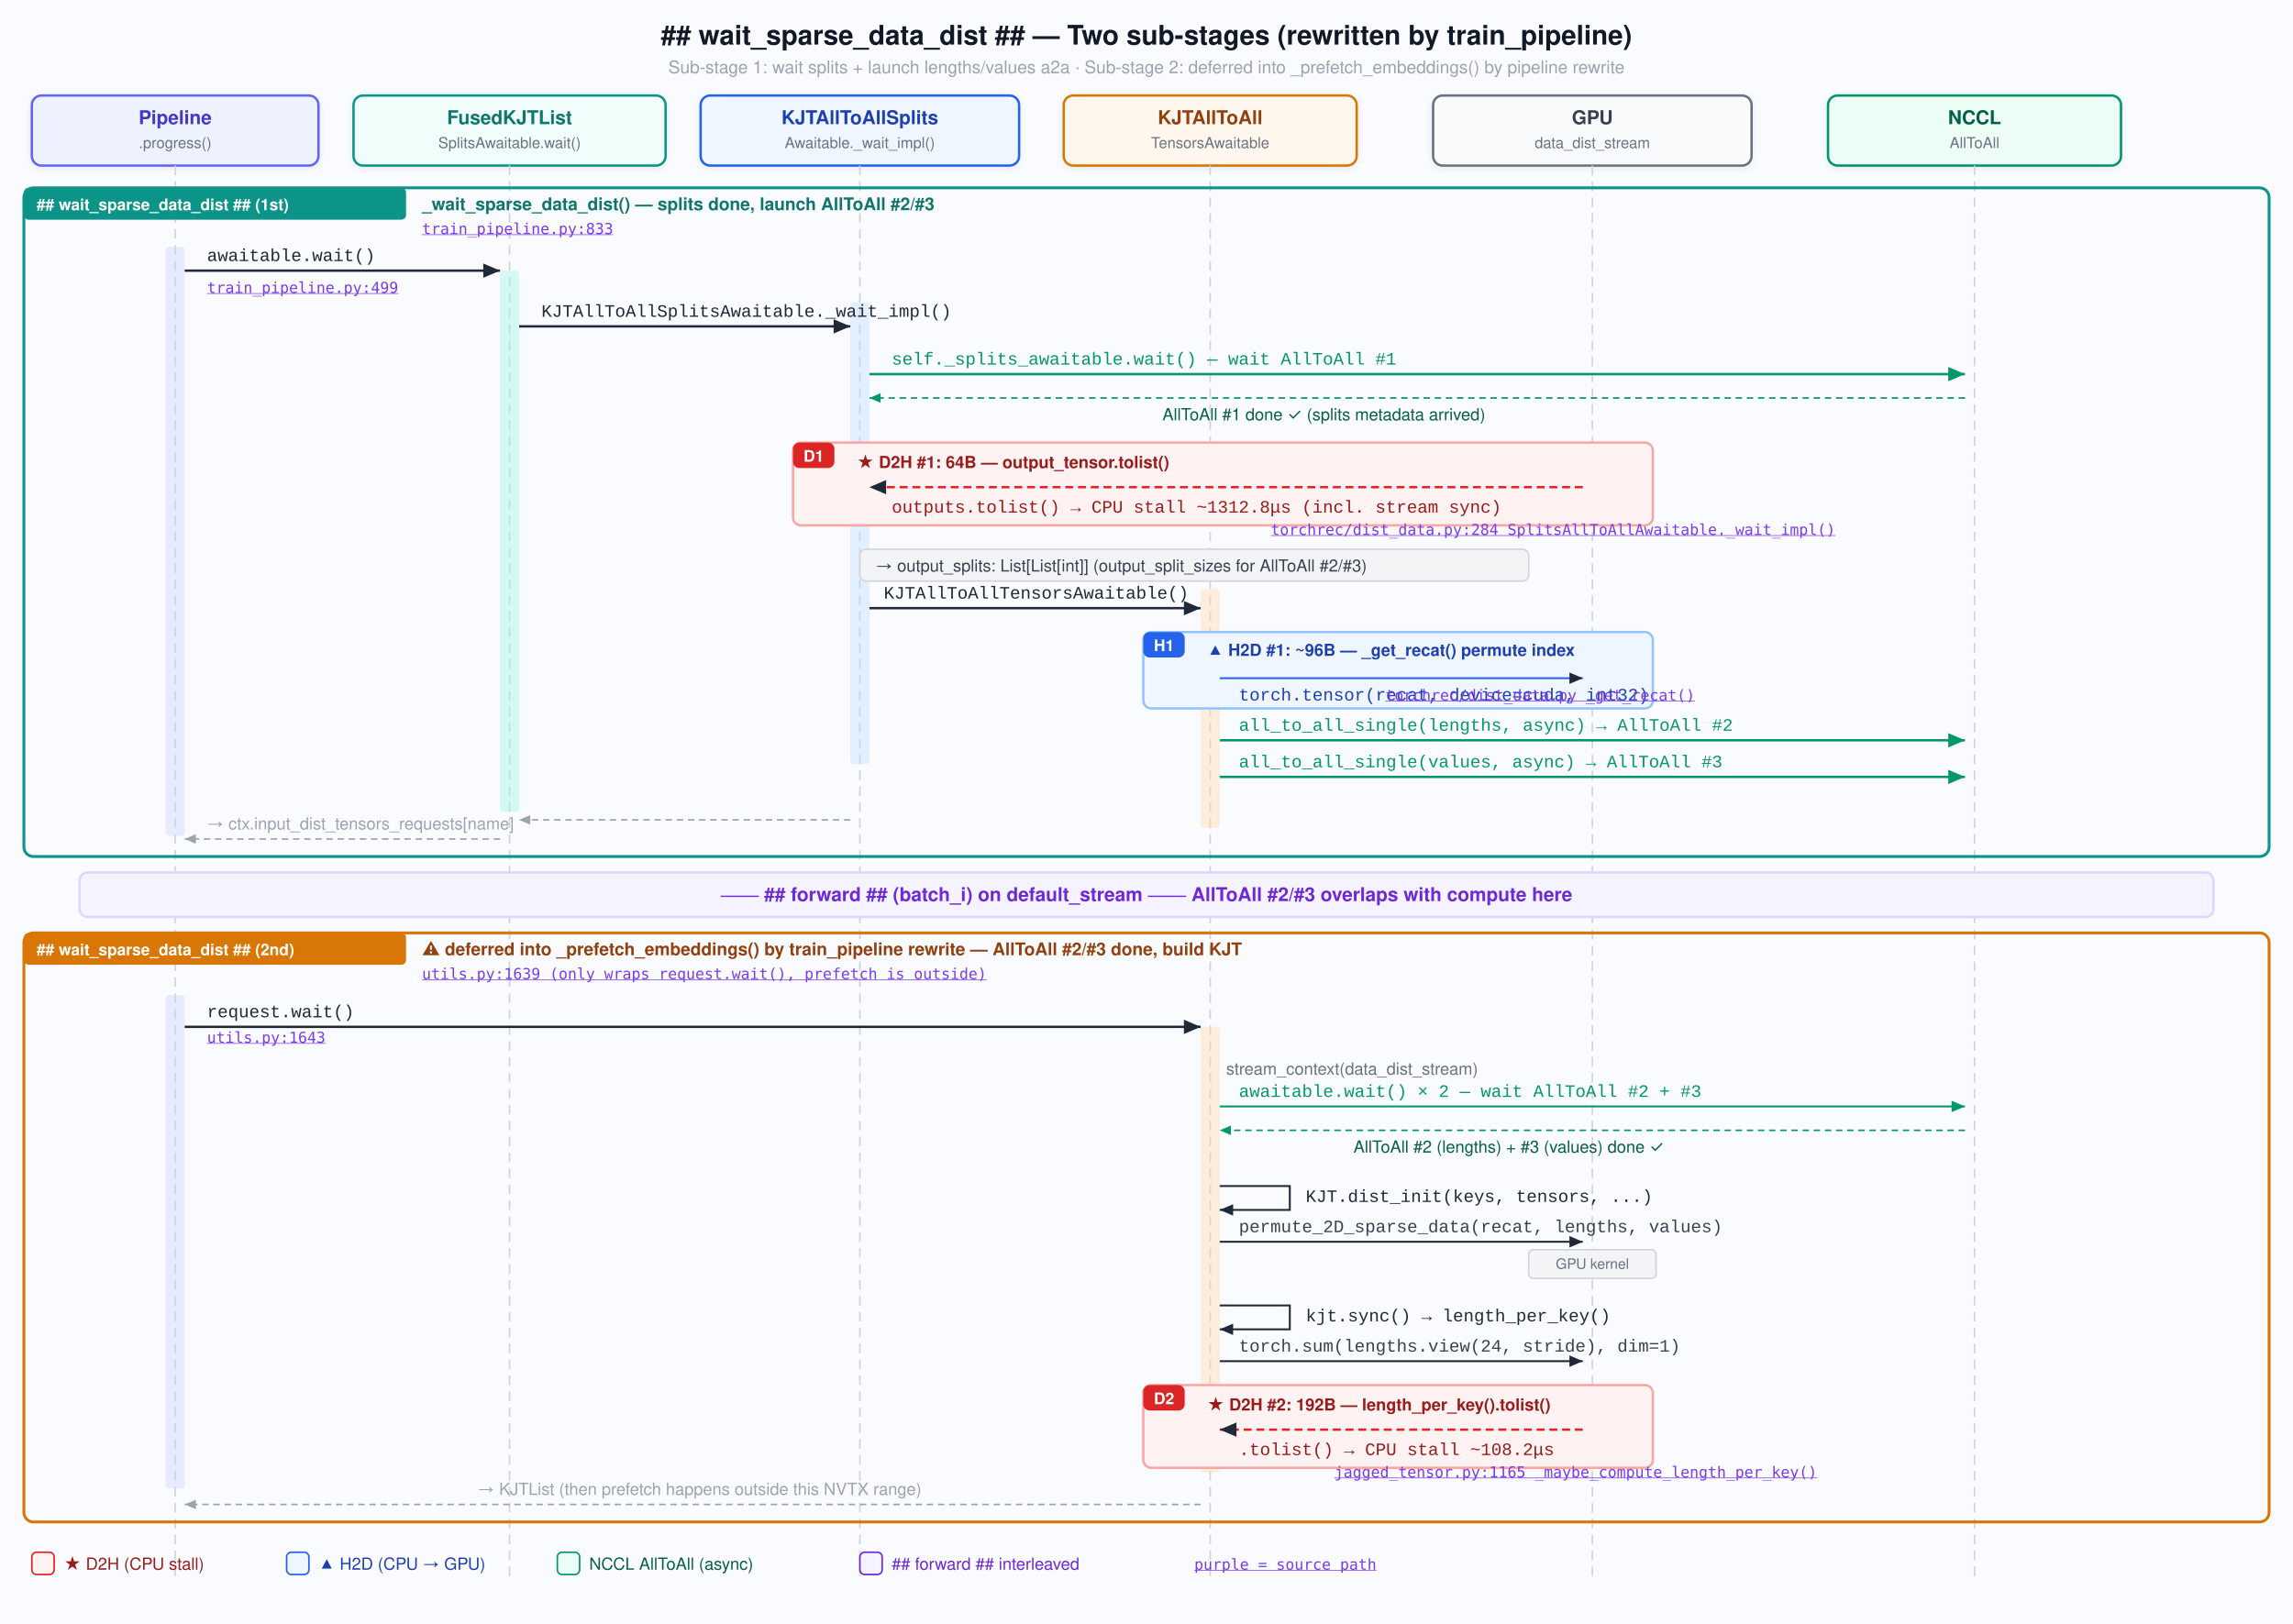
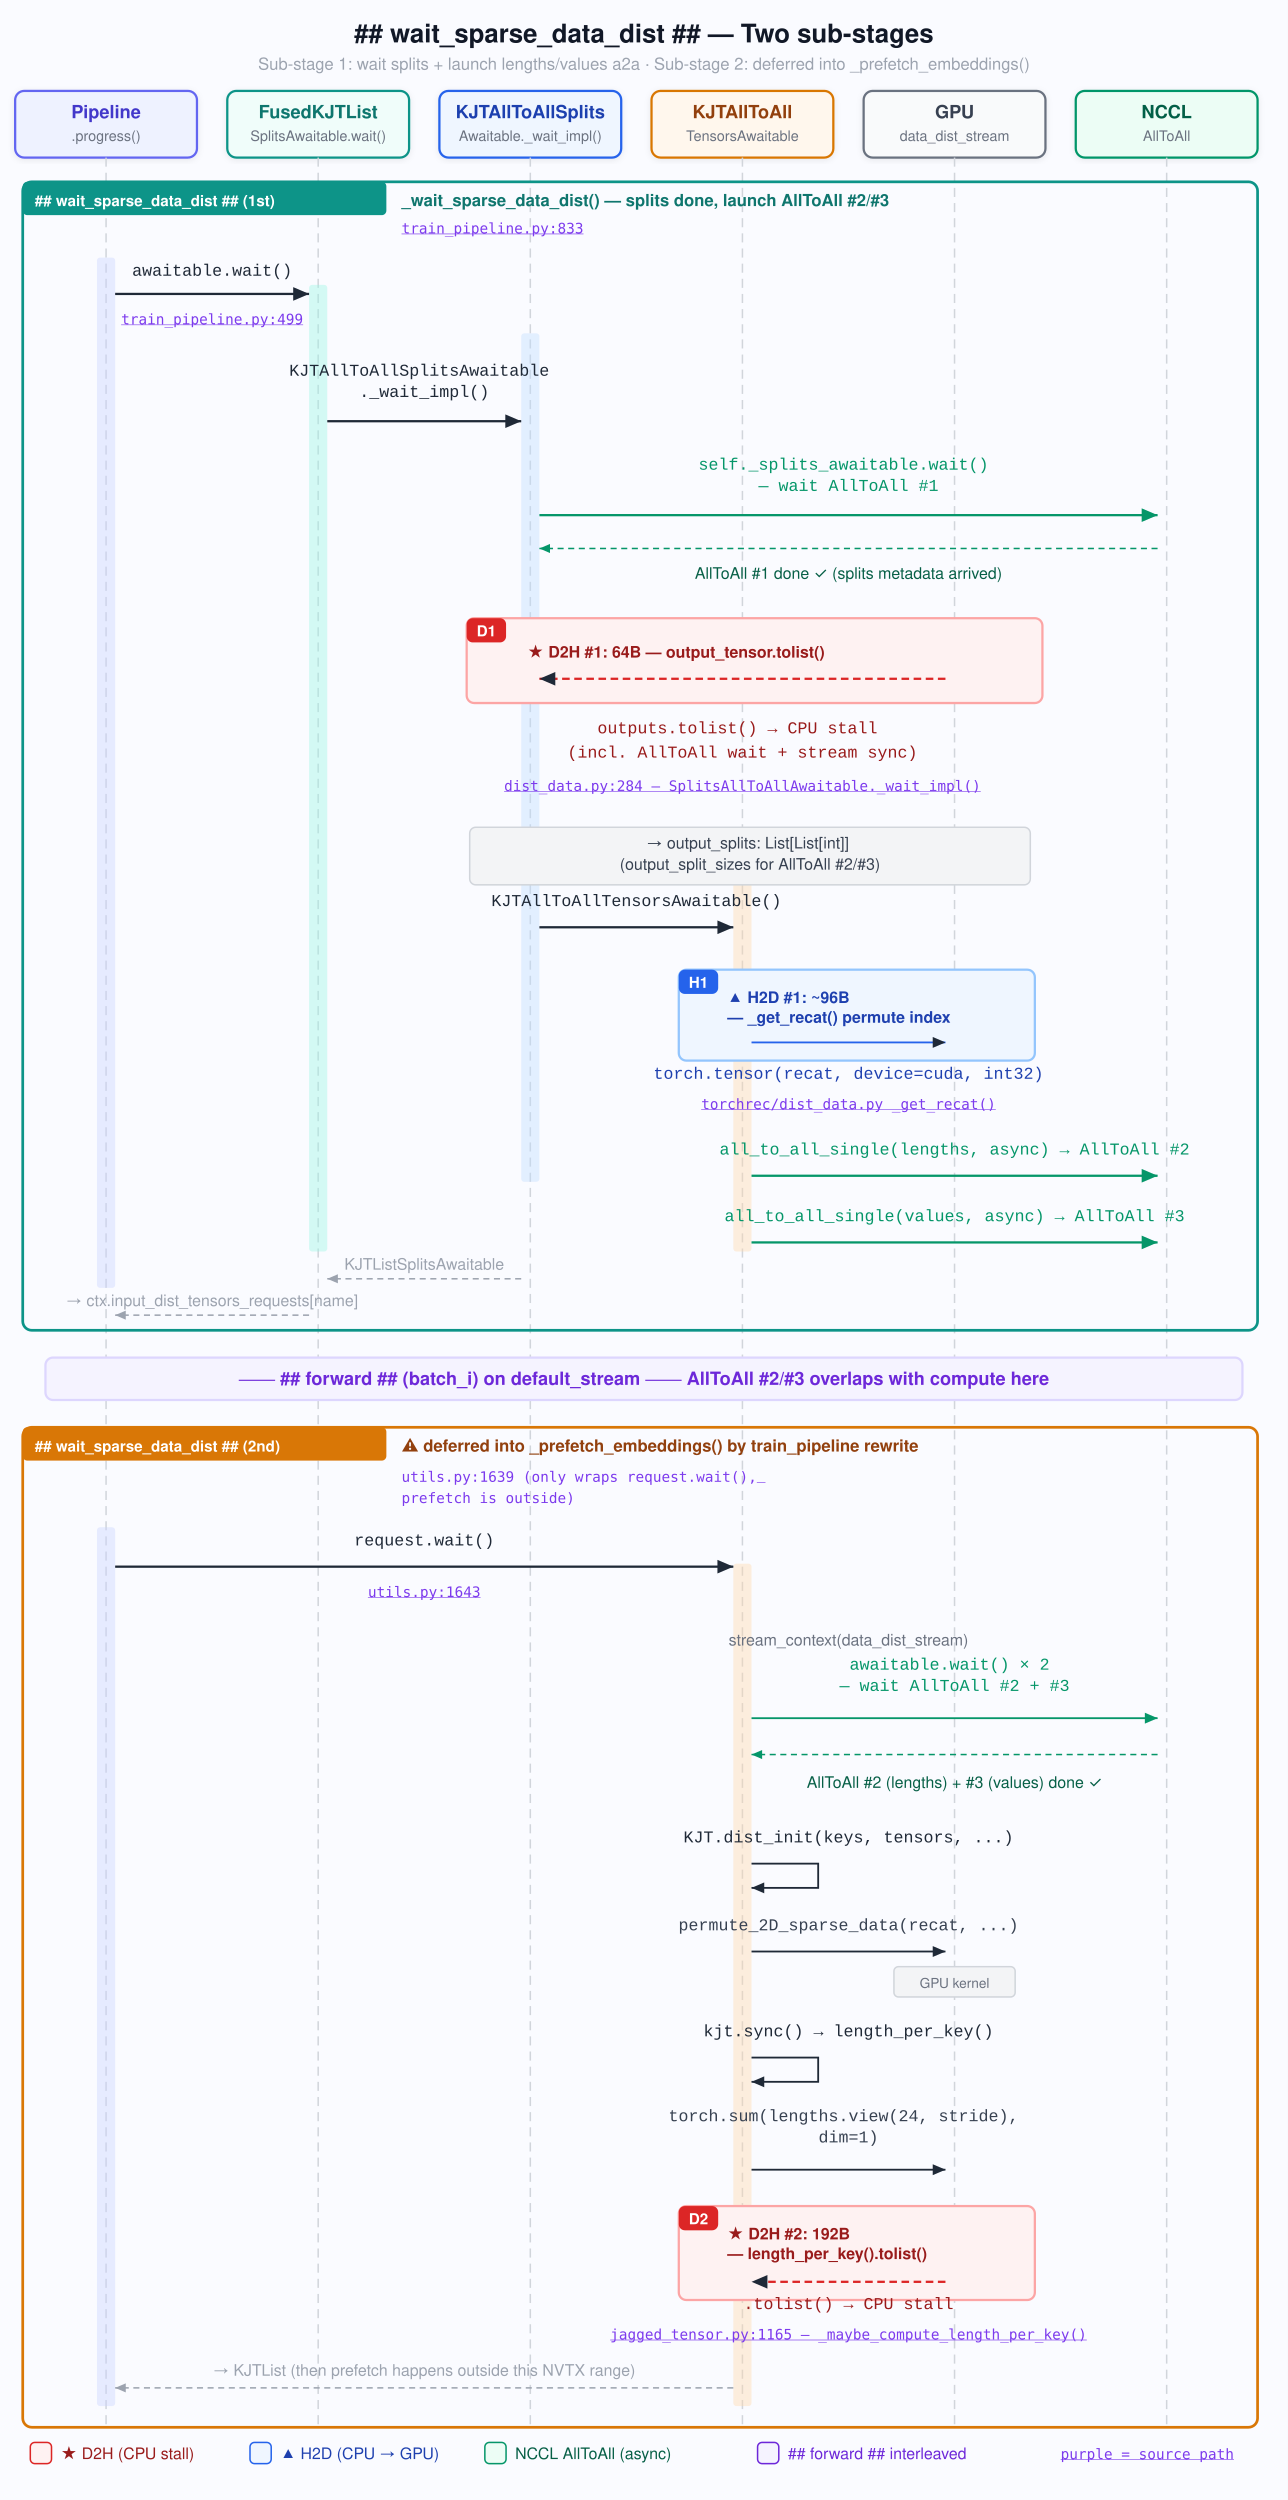
- <svg xmlns="http://www.w3.org/2000/svg" width="1440" height="1020" viewBox="0 0 1440 1020">
+ <svg xmlns="http://www.w3.org/2000/svg" width="850" height="1650" viewBox="0 0 850 1650">
  <defs>
    <style>
      text{font-family:-apple-system,'Segoe UI',Helvetica,Arial,sans-serif}
      .mono{font-family:'SF Mono',Consolas,'Courier New',monospace;font-size:11px}
      .ptcp{font-size:12px;font-weight:700}
      .psub{font-size:9.5px;fill:#6B7280}
-       .msg{font-size:11px;fill:#1F2937}
      .note{font-size:10.5px}
      .nbold{font-size:10.5px;font-weight:600}
      .sn{font-size:10px;font-weight:700}
      .link{font-family:'SF Mono',Consolas,monospace;font-size:9.5px;fill:#7C3AED;text-decoration:underline;cursor:pointer}
    </style>
    <marker id="a" markerWidth="8" markerHeight="8" refX="7" refY="4" orient="auto">
      <polygon points="0,1 7,4 0,7" fill="#1F2937" />
    </marker>
    <marker id="ar" markerWidth="8" markerHeight="8" refX="7" refY="4" orient="auto">
      <polygon points="0,1 7,4 0,7" fill="#9CA3AF" />
    </marker>
    <marker id="ag" markerWidth="8" markerHeight="8" refX="7" refY="4" orient="auto">
      <polygon points="0,1 7,4 0,7" fill="#059669" />
    </marker>
    <filter id="sh">
      <feDropShadow dx="0" dy="1" stdDeviation="2" flood-color="#000" flood-opacity="0.08" />
    </filter>
  </defs>
-   <rect width="1440" height="1020" fill="#FAFBFF" />
-   <text x="720" y="28" text-anchor="middle" font-size="17" font-weight="700" fill="#111827">## wait_sparse_data_dist ## — Two sub-stages (rewritten by train_pipeline)</text>
-   <text x="720" y="46" text-anchor="middle" font-size="11" fill="#9CA3AF">Sub-stage 1: wait splits + launch lengths/values a2a · Sub-stage 2: deferred into _prefetch_embeddings() by pipeline rewrite</text>
+   <rect width="850" height="1650" fill="#FAFBFF" />
+   <text x="425" y="28" text-anchor="middle" font-size="17" font-weight="700" fill="#111827">## wait_sparse_data_dist ## — Two sub-stages</text>
+   <text x="425" y="46" text-anchor="middle" font-size="11" fill="#9CA3AF">Sub-stage 1: wait splits + launch lengths/values a2a · Sub-stage 2: deferred into _prefetch_embeddings()</text>
  <g filter="url(#sh)">
-     <rect x="20" y="60" width="180" height="44" rx="6" fill="#EEF2FF" stroke="#6366F1" stroke-width="1.5" />
-     <text x="110" y="78" text-anchor="middle" class="ptcp" fill="#4338CA">Pipeline</text>
-     <text x="110" y="93" text-anchor="middle" class="psub">.progress()</text>
-     <rect x="222" y="60" width="196" height="44" rx="6" fill="#F0FDFA" stroke="#0D9488" stroke-width="1.5" />
-     <text x="320" y="78" text-anchor="middle" class="ptcp" fill="#0F766E">FusedKJTList</text>
-     <text x="320" y="93" text-anchor="middle" class="psub">SplitsAwaitable.wait()</text>
-     <rect x="440" y="60" width="200" height="44" rx="6" fill="#EFF6FF" stroke="#2563EB" stroke-width="1.5" />
-     <text x="540" y="78" text-anchor="middle" class="ptcp" fill="#1E40AF">KJTAllToAllSplits</text>
-     <text x="540" y="93" text-anchor="middle" class="psub">Awaitable._wait_impl()</text>
-     <rect x="668" y="60" width="184" height="44" rx="6" fill="#FFF7ED" stroke="#D97706" stroke-width="1.5" />
-     <text x="760" y="78" text-anchor="middle" class="ptcp" fill="#92400E">KJTAllToAll</text>
-     <text x="760" y="93" text-anchor="middle" class="psub">TensorsAwaitable</text>
-     <rect x="900" y="60" width="200" height="44" rx="6" fill="#F9FAFB" stroke="#6B7280" stroke-width="1.5" />
-     <text x="1000" y="78" text-anchor="middle" class="ptcp" fill="#374151">GPU</text>
-     <text x="1000" y="93" text-anchor="middle" class="psub">data_dist_stream</text>
-     <rect x="1148" y="60" width="184" height="44" rx="6" fill="#ECFDF5" stroke="#059669" stroke-width="1.5" />
-     <text x="1240" y="78" text-anchor="middle" class="ptcp" fill="#065F46">NCCL</text>
-     <text x="1240" y="93" text-anchor="middle" class="psub">AllToAll</text>
+     <rect x="10" y="60" width="120" height="44" rx="6" fill="#EEF2FF" stroke="#6366F1" stroke-width="1.5" />
+     <text x="70" y="78" text-anchor="middle" class="ptcp" fill="#4338CA">Pipeline</text>
+     <text x="70" y="93" text-anchor="middle" class="psub">.progress()</text>
+     <rect x="150" y="60" width="120" height="44" rx="6" fill="#F0FDFA" stroke="#0D9488" stroke-width="1.5" />
+     <text x="210" y="78" text-anchor="middle" class="ptcp" fill="#0F766E">FusedKJTList</text>
+     <text x="210" y="93" text-anchor="middle" class="psub">SplitsAwaitable.wait()</text>
+     <rect x="290" y="60" width="120" height="44" rx="6" fill="#EFF6FF" stroke="#2563EB" stroke-width="1.5" />
+     <text x="350" y="78" text-anchor="middle" class="ptcp" fill="#1E40AF">KJTAllToAllSplits</text>
+     <text x="350" y="93" text-anchor="middle" class="psub">Awaitable._wait_impl()</text>
+     <rect x="430" y="60" width="120" height="44" rx="6" fill="#FFF7ED" stroke="#D97706" stroke-width="1.5" />
+     <text x="490" y="78" text-anchor="middle" class="ptcp" fill="#92400E">KJTAllToAll</text>
+     <text x="490" y="93" text-anchor="middle" class="psub">TensorsAwaitable</text>
+     <rect x="570" y="60" width="120" height="44" rx="6" fill="#F9FAFB" stroke="#6B7280" stroke-width="1.5" />
+     <text x="630" y="78" text-anchor="middle" class="ptcp" fill="#374151">GPU</text>
+     <text x="630" y="93" text-anchor="middle" class="psub">data_dist_stream</text>
+     <rect x="710" y="60" width="120" height="44" rx="6" fill="#ECFDF5" stroke="#059669" stroke-width="1.5" />
+     <text x="770" y="78" text-anchor="middle" class="ptcp" fill="#065F46">NCCL</text>
+     <text x="770" y="93" text-anchor="middle" class="psub">AllToAll</text>
  </g>
-   <line x1="110" y1="104" x2="110" y2="990" stroke="#D1D5DB" stroke-dasharray="6,4" />
-   <line x1="320" y1="104" x2="320" y2="990" stroke="#D1D5DB" stroke-dasharray="6,4" />
-   <line x1="540" y1="104" x2="540" y2="990" stroke="#D1D5DB" stroke-dasharray="6,4" />
-   <line x1="760" y1="104" x2="760" y2="990" stroke="#D1D5DB" stroke-dasharray="6,4" />
-   <line x1="1000" y1="104" x2="1000" y2="990" stroke="#D1D5DB" stroke-dasharray="6,4" />
-   <line x1="1240" y1="104" x2="1240" y2="990" stroke="#D1D5DB" stroke-dasharray="6,4" />
-   <rect x="15" y="118" width="1410" height="420" rx="6" fill="none" stroke="#0D9488" stroke-width="1.8" />
-   <rect x="15" y="118" width="240" height="20" fill="#0D9488" rx="3" />
-   <text x="23" y="132" font-size="10" font-weight="700" fill="#fff">## wait_sparse_data_dist ## (1st)</text>
-   <text x="265" y="132" font-size="11" font-weight="600" fill="#0F766E">_wait_sparse_data_dist() — splits done, launch AllToAll #2/#3</text>
+   <line x1="70" y1="104" x2="70" y2="1600" stroke="#D1D5DB" stroke-dasharray="6,4" />
+   <line x1="210" y1="104" x2="210" y2="1600" stroke="#D1D5DB" stroke-dasharray="6,4" />
+   <line x1="350" y1="104" x2="350" y2="1600" stroke="#D1D5DB" stroke-dasharray="6,4" />
+   <line x1="490" y1="104" x2="490" y2="1600" stroke="#D1D5DB" stroke-dasharray="6,4" />
+   <line x1="630" y1="104" x2="630" y2="1600" stroke="#D1D5DB" stroke-dasharray="6,4" />
+   <line x1="770" y1="104" x2="770" y2="1600" stroke="#D1D5DB" stroke-dasharray="6,4" />
+   <rect x="15" y="120" width="815" height="758" rx="6" fill="none" stroke="#0D9488" stroke-width="1.8" />
+   <rect x="15" y="120" width="240" height="22" fill="#0D9488" rx="3" />
+   <text x="23" y="136" font-size="10" font-weight="700" fill="#fff">## wait_sparse_data_dist ## (1st)</text>
+   <text x="265" y="136" font-size="11" font-weight="600" fill="#0F766E">_wait_sparse_data_dist() — splits done, launch AllToAll #2/#3</text>
  <a href="https://github.com/shijieliu/recsys-examples/blob/47cffb400c7e8d70dd82d7e61c290ede576d4501/third_party/torchrec/torchrec/distributed/train_pipeline.py#L833" target="_blank">
-     <text x="265" y="147" class="link">train_pipeline.py:833</text>
+     <text x="265" y="154" class="link">train_pipeline.py:833</text>
  </a>
-   <rect x="104" y="155" width="12" height="370" rx="2" fill="#C7D2FE" opacity="0.4" />
-   <rect x="314" y="170" width="12" height="340" rx="2" fill="#99F6E4" opacity="0.4" />
-   <rect x="534" y="190" width="12" height="290" rx="2" fill="#BFDBFE" opacity="0.4" />
-   <rect x="754" y="370" width="12" height="150" rx="2" fill="#FED7AA" opacity="0.4" />
-   <line x1="116" y1="170" x2="314" y2="170" stroke="#1F2937" stroke-width="1.5" marker-end="url(#a)" />
-   <text x="130" y="164" class="mono" fill="#1F2937">awaitable.wait()</text>
+   <rect x="64" y="170" width="12" height="680" rx="2" fill="#C7D2FE" opacity="0.4" />
+   <rect x="204" y="188" width="12" height="638" rx="2" fill="#99F6E4" opacity="0.4" />
+   <rect x="344" y="220" width="12" height="560" rx="2" fill="#BFDBFE" opacity="0.4" />
+   <rect x="484" y="560" width="12" height="266" rx="2" fill="#FED7AA" opacity="0.4" />
+   <text x="140" y="182" text-anchor="middle" class="mono" fill="#1F2937">awaitable.wait()</text>
+   <line x1="76" y1="194" x2="204" y2="194" stroke="#1F2937" stroke-width="1.5" marker-end="url(#a)" />
  <a href="https://github.com/shijieliu/recsys-examples/blob/47cffb400c7e8d70dd82d7e61c290ede576d4501/third_party/torchrec/torchrec/distributed/train_pipeline.py#L499" target="_blank">
-     <text x="130" y="184" class="link">train_pipeline.py:499</text>
+     <text x="140" y="214" text-anchor="middle" class="link">train_pipeline.py:499</text>
  </a>
-   <line x1="326" y1="205" x2="534" y2="205" stroke="#1F2937" stroke-width="1.5" marker-end="url(#a)" />
-   <text x="340" y="199" class="mono" fill="#1F2937">KJTAllToAllSplitsAwaitable._wait_impl()</text>
-   <line x1="546" y1="235" x2="1234" y2="235" stroke="#059669" stroke-width="1.5" marker-end="url(#ag)" />
-   <text x="560" y="229" class="mono" fill="#059669">self._splits_awaitable.wait() — wait AllToAll #1</text>
-   <line x1="1234" y1="250" x2="546" y2="250" stroke="#059669" stroke-width="1" stroke-dasharray="4,3" marker-end="url(#ag)" />
-   <text x="730" y="264" class="note" fill="#065F46">AllToAll #1 done ✓ (splits metadata arrived)</text>
-   <rect x="498" y="278" width="540" height="52" rx="5" fill="#FEF2F2" stroke="#FCA5A5" stroke-width="1.5" />
-   <rect x="498" y="278" width="26" height="16" rx="4" fill="#DC2626" />
-   <text x="511" y="290" text-anchor="middle" class="sn" fill="#fff">D1</text>
-   <text x="538" y="294" class="nbold" fill="#991B1B">★ D2H #1: 64B — output_tensor.tolist()</text>
-   <line x1="994" y1="306" x2="546" y2="306" stroke="#DC2626" stroke-width="1.5" stroke-dasharray="5,3" marker-end="url(#a)" />
-   <text x="560" y="322" class="mono" fill="#991B1B">outputs.tolist() → CPU stall ~1312.8μs (incl. stream sync)</text>
-   <text x="538" y="322" class="link" />
+   <text x="280" y="248" text-anchor="middle" class="mono" fill="#1F2937">
+     <tspan x="280" dy="0">KJTAllToAllSplitsAwaitable</tspan>
+     <tspan x="280" dy="14">._wait_impl()</tspan>
+   </text>
+   <line x1="216" y1="278" x2="344" y2="278" stroke="#1F2937" stroke-width="1.5" marker-end="url(#a)" />
+   <text x="560" y="310" text-anchor="middle" class="mono" fill="#059669">
+     <tspan x="560" dy="0">self._splits_awaitable.wait()</tspan>
+     <tspan x="560" dy="14">— wait AllToAll #1</tspan>
+   </text>
+   <line x1="356" y1="340" x2="764" y2="340" stroke="#059669" stroke-width="1.5" marker-end="url(#ag)" />
+   <line x1="764" y1="362" x2="356" y2="362" stroke="#059669" stroke-width="1" stroke-dasharray="4,3" marker-end="url(#ag)" />
+   <text x="560" y="382" text-anchor="middle" class="note" fill="#065F46">AllToAll #1 done ✓ (splits metadata arrived)</text>
+   <rect x="308" y="408" width="380" height="56" rx="5" fill="#FEF2F2" stroke="#FCA5A5" stroke-width="1.5" />
+   <rect x="308" y="408" width="26" height="16" rx="4" fill="#DC2626" />
+   <text x="321" y="420" text-anchor="middle" class="sn" fill="#fff">D1</text>
+   <text x="348" y="434" class="nbold" fill="#991B1B">★ D2H #1: 64B — output_tensor.tolist()</text>
+   <line x1="624" y1="448" x2="356" y2="448" stroke="#DC2626" stroke-width="1.5" stroke-dasharray="5,3" marker-end="url(#a)" />
+   <text x="490" y="484" text-anchor="middle" class="mono" fill="#991B1B">
+     <tspan x="490" dy="0">outputs.tolist() → CPU stall</tspan>
+     <tspan x="490" dy="16">(incl. AllToAll wait + stream sync)</tspan>
+   </text>
  <a href="https://github.com/shijieliu/recsys-examples/blob/47cffb400c7e8d70dd82d7e61c290ede576d4501/third_party/torchrec/torchrec/distributed/dist_data.py#L284" target="_blank">
-     <text x="798" y="336" class="link">torchrec/dist_data.py:284 SplitsAllToAllAwaitable._wait_impl()</text>
+     <text x="490" y="522" text-anchor="middle" class="link">dist_data.py:284 — SplitsAllToAllAwaitable._wait_impl()</text>
  </a>
-   <rect x="540" y="345" width="420" height="20" rx="4" fill="#F3F4F6" stroke="#D1D5DB" />
-   <text x="550" y="359" class="note" fill="#374151">→ output_splits: List[List[int]] (output_split_sizes for AllToAll #2/#3)</text>
-   <line x1="546" y1="382" x2="754" y2="382" stroke="#1F2937" stroke-width="1.5" marker-end="url(#a)" />
-   <text x="555" y="376" class="mono" fill="#1F2937">KJTAllToAllTensorsAwaitable()</text>
-   <rect x="718" y="397" width="320" height="48" rx="5" fill="#EFF6FF" stroke="#93C5FD" stroke-width="1.5" />
-   <rect x="718" y="397" width="26" height="16" rx="4" fill="#2563EB" />
-   <text x="731" y="409" text-anchor="middle" class="sn" fill="#fff">H1</text>
-   <text x="758" y="412" class="nbold" fill="#1E40AF">▲ H2D #1: ~96B — _get_recat() permute index</text>
-   <line x1="766" y1="426" x2="994" y2="426" stroke="#2563EB" stroke-width="1.2" marker-end="url(#a)" />
-   <text x="778" y="440" class="mono" fill="#1E40AF">torch.tensor(recat, device=cuda, int32)</text>
+   <rect x="310" y="546" width="370" height="38" rx="4" fill="#F3F4F6" stroke="#D1D5DB" />
+   <text x="495" y="560" text-anchor="middle" class="note" fill="#374151">
+     <tspan x="495" dy="0">→ output_splits: List[List[int]]</tspan>
+     <tspan x="495" dy="14">(output_split_sizes for AllToAll #2/#3)</tspan>
+   </text>
+   <text x="420" y="598" text-anchor="middle" class="mono" fill="#1F2937">KJTAllToAllTensorsAwaitable()</text>
+   <line x1="356" y1="612" x2="484" y2="612" stroke="#1F2937" stroke-width="1.5" marker-end="url(#a)" />
+   <rect x="448" y="640" width="235" height="60" rx="5" fill="#EFF6FF" stroke="#93C5FD" stroke-width="1.5" />
+   <rect x="448" y="640" width="26" height="16" rx="4" fill="#2563EB" />
+   <text x="461" y="652" text-anchor="middle" class="sn" fill="#fff">H1</text>
+   <text x="480" y="662" class="nbold" fill="#1E40AF">
+     <tspan x="480" dy="0">▲ H2D #1: ~96B</tspan>
+     <tspan x="480" dy="13">— _get_recat() permute index</tspan>
+   </text>
+   <line x1="496" y1="688" x2="624" y2="688" stroke="#2563EB" stroke-width="1.2" marker-end="url(#a)" />
+   <text x="560" y="712" text-anchor="middle" class="mono" fill="#1E40AF">torch.tensor(recat, device=cuda, int32)</text>
  <a href="https://github.com/shijieliu/recsys-examples/blob/47cffb400c7e8d70dd82d7e61c290ede576d4501/third_party/torchrec/torchrec/distributed/dist_data.py" target="_blank">
-     <text x="870" y="440" class="link">torchrec/dist_data.py _get_recat()</text>
+     <text x="560" y="732" text-anchor="middle" class="link">torchrec/dist_data.py _get_recat()</text>
  </a>
-   <line x1="766" y1="465" x2="1234" y2="465" stroke="#059669" stroke-width="1.5" marker-end="url(#ag)" />
-   <text x="778" y="459" class="mono" fill="#059669">all_to_all_single(lengths, async) → AllToAll #2</text>
-   <line x1="766" y1="488" x2="1234" y2="488" stroke="#059669" stroke-width="1.5" marker-end="url(#ag)" />
-   <text x="778" y="482" class="mono" fill="#059669">all_to_all_single(values,  async) → AllToAll #3</text>
-   <line x1="534" y1="515" x2="326" y2="515" stroke="#9CA3AF" stroke-width="1" stroke-dasharray="4,3" marker-end="url(#ar)" />
-   <line x1="314" y1="527" x2="116" y2="527" stroke="#9CA3AF" stroke-width="1" stroke-dasharray="4,3" marker-end="url(#ar)" />
-   <text x="130" y="521" class="note" fill="#9CA3AF">→ ctx.input_dist_tensors_requests[name]</text>
-   <rect x="50" y="548" width="1340" height="28" rx="5" fill="#F5F3FF" stroke="#DDD6FE" stroke-width="1.5" />
-   <text x="720" y="566" text-anchor="middle" font-size="12" font-weight="600" fill="#6D28D9">── ## forward ## (batch_i) on default_stream ── AllToAll #2/#3 overlaps with compute here</text>
-   <rect x="15" y="586" width="1410" height="370" rx="6" fill="none" stroke="#D97706" stroke-width="1.8" />
-   <rect x="15" y="586" width="240" height="20" fill="#D97706" rx="3" />
-   <text x="23" y="600" font-size="10" font-weight="700" fill="#fff">## wait_sparse_data_dist ## (2nd)</text>
-   <text x="265" y="600" font-size="11" font-weight="600" fill="#92400E">⚠ deferred into _prefetch_embeddings() by train_pipeline rewrite — AllToAll #2/#3 done, build KJT</text>
+   <text x="630" y="762" text-anchor="middle" class="mono" fill="#059669">all_to_all_single(lengths, async) → AllToAll #2</text>
+   <line x1="496" y1="776" x2="764" y2="776" stroke="#059669" stroke-width="1.5" marker-end="url(#ag)" />
+   <text x="630" y="806" text-anchor="middle" class="mono" fill="#059669">all_to_all_single(values, async) → AllToAll #3</text>
+   <line x1="496" y1="820" x2="764" y2="820" stroke="#059669" stroke-width="1.5" marker-end="url(#ag)" />
+   <line x1="344" y1="844" x2="216" y2="844" stroke="#9CA3AF" stroke-width="1" stroke-dasharray="4,3" marker-end="url(#ar)" />
+   <text x="280" y="838" text-anchor="middle" class="note" fill="#9CA3AF">KJTListSplitsAwaitable</text>
+   <text x="140" y="862" text-anchor="middle" class="note" fill="#9CA3AF">→ ctx.input_dist_tensors_requests[name]</text>
+   <line x1="204" y1="868" x2="76" y2="868" stroke="#9CA3AF" stroke-width="1" stroke-dasharray="4,3" marker-end="url(#ar)" />
+   <rect x="30" y="896" width="790" height="28" rx="5" fill="#F5F3FF" stroke="#DDD6FE" stroke-width="1.5" />
+   <text x="425" y="914" text-anchor="middle" font-size="12" font-weight="600" fill="#6D28D9">── ## forward ## (batch_i) on default_stream ── AllToAll #2/#3 overlaps with compute here</text>
+   <rect x="15" y="942" width="815" height="660" rx="6" fill="none" stroke="#D97706" stroke-width="1.8" />
+   <rect x="15" y="942" width="240" height="22" fill="#D97706" rx="3" />
+   <text x="23" y="958" font-size="10" font-weight="700" fill="#fff">## wait_sparse_data_dist ## (2nd)</text>
+   <text x="265" y="958" font-size="11" font-weight="600" fill="#92400E">⚠ deferred into _prefetch_embeddings() by train_pipeline rewrite</text>
  <a href="https://github.com/shijieliu/recsys-examples/blob/47cffb400c7e8d70dd82d7e61c290ede576d4501/third_party/torchrec/torchrec/distributed/utils.py#L1639" target="_blank">
-     <text x="265" y="615" class="link">utils.py:1639  (only wraps request.wait(), prefetch is outside)</text>
+     <text x="265" y="978" class="link">
+       <tspan x="265" dy="0">utils.py:1639 (only wraps request.wait(),</tspan>
+       <tspan x="265" dy="14">prefetch is outside)</tspan>
+     </text>
  </a>
-   <rect x="104" y="625" width="12" height="310" rx="2" fill="#C7D2FE" opacity="0.4" />
-   <rect x="754" y="645" width="12" height="280" rx="2" fill="#FED7AA" opacity="0.4" />
-   <line x1="116" y1="645" x2="754" y2="645" stroke="#1F2937" stroke-width="1.5" marker-end="url(#a)" />
-   <text x="130" y="639" class="mono" fill="#1F2937">request.wait()</text>
+   <rect x="64" y="1008" width="12" height="580" rx="2" fill="#C7D2FE" opacity="0.4" />
+   <rect x="484" y="1032" width="12" height="556" rx="2" fill="#FED7AA" opacity="0.4" />
+   <text x="280" y="1020" text-anchor="middle" class="mono" fill="#1F2937">request.wait()</text>
+   <line x1="76" y1="1034" x2="484" y2="1034" stroke="#1F2937" stroke-width="1.5" marker-end="url(#a)" />
  <a href="https://github.com/shijieliu/recsys-examples/blob/47cffb400c7e8d70dd82d7e61c290ede576d4501/third_party/torchrec/torchrec/distributed/utils.py#L1643" target="_blank">
-     <text x="130" y="655" class="link">utils.py:1643</text>
+     <text x="280" y="1054" text-anchor="middle" class="link">utils.py:1643</text>
  </a>
-   <text x="770" y="675" class="note" fill="#6B7280">stream_context(data_dist_stream)</text>
-   <line x1="766" y1="695" x2="1234" y2="695" stroke="#059669" stroke-width="1.2" marker-end="url(#ag)" />
-   <text x="778" y="689" class="mono" fill="#059669">awaitable.wait() × 2 — wait AllToAll #2 + #3</text>
-   <line x1="1234" y1="710" x2="766" y2="710" stroke="#059669" stroke-width="1" stroke-dasharray="4,3" marker-end="url(#ag)" />
-   <text x="850" y="724" class="note" fill="#065F46">AllToAll #2 (lengths) + #3 (values) done ✓</text>
-   <path d="M766,745 L810,745 L810,760 L766,760" fill="none" stroke="#1F2937" stroke-width="1.2" marker-end="url(#a)" />
-   <text x="820" y="755" class="mono" fill="#1F2937">KJT.dist_init(keys, tensors, ...)</text>
-   <line x1="766" y1="780" x2="994" y2="780" stroke="#1F2937" stroke-width="1.2" marker-end="url(#a)" />
-   <text x="778" y="774" class="mono" fill="#374151">permute_2D_sparse_data(recat, lengths, values)</text>
-   <rect x="960" y="785" width="80" height="18" rx="3" fill="#F3F4F6" stroke="#D1D5DB" />
-   <text x="1000" y="797" text-anchor="middle" font-size="9" fill="#6B7280">GPU kernel</text>
-   <path d="M766,820 L810,820 L810,835 L766,835" fill="none" stroke="#1F2937" stroke-width="1.2" marker-end="url(#a)" />
-   <text x="820" y="830" class="mono" fill="#1F2937">kjt.sync() → length_per_key()</text>
-   <line x1="766" y1="855" x2="994" y2="855" stroke="#1F2937" stroke-width="1.2" marker-end="url(#a)" />
-   <text x="778" y="849" class="mono" fill="#374151">torch.sum(lengths.view(24, stride), dim=1)</text>
-   <rect x="718" y="870" width="320" height="52" rx="5" fill="#FEF2F2" stroke="#FCA5A5" stroke-width="1.5" />
-   <rect x="718" y="870" width="26" height="16" rx="4" fill="#DC2626" />
-   <text x="731" y="882" text-anchor="middle" class="sn" fill="#fff">D2</text>
-   <text x="758" y="886" class="nbold" fill="#991B1B">★ D2H #2: 192B — length_per_key().tolist()</text>
-   <line x1="994" y1="898" x2="766" y2="898" stroke="#DC2626" stroke-width="1.5" stroke-dasharray="5,3" marker-end="url(#a)" />
-   <text x="778" y="914" class="mono" fill="#991B1B">.tolist() → CPU stall ~108.2μs</text>
+   <text x="560" y="1086" text-anchor="middle" class="note" fill="#6B7280">stream_context(data_dist_stream)</text>
+   <text x="630" y="1102" text-anchor="middle" class="mono" fill="#059669">
+     <tspan x="630" dy="0">awaitable.wait() × 2</tspan>
+     <tspan x="630" dy="14">— wait AllToAll #2 + #3</tspan>
+   </text>
+   <line x1="496" y1="1134" x2="764" y2="1134" stroke="#059669" stroke-width="1.2" marker-end="url(#ag)" />
+   <line x1="764" y1="1158" x2="496" y2="1158" stroke="#059669" stroke-width="1" stroke-dasharray="4,3" marker-end="url(#ag)" />
+   <text x="630" y="1180" text-anchor="middle" class="note" fill="#065F46">AllToAll #2 (lengths) + #3 (values) done ✓</text>
+   <text x="560" y="1216" text-anchor="middle" class="mono" fill="#1F2937">KJT.dist_init(keys, tensors, ...)</text>
+   <path d="M496,1230 L540,1230 L540,1246 L496,1246" fill="none" stroke="#1F2937" stroke-width="1.2" marker-end="url(#a)" />
+   <text x="560" y="1274" text-anchor="middle" class="mono" fill="#374151">permute_2D_sparse_data(recat, ...)</text>
+   <line x1="496" y1="1288" x2="624" y2="1288" stroke="#1F2937" stroke-width="1.2" marker-end="url(#a)" />
+   <rect x="590" y="1298" width="80" height="20" rx="3" fill="#F3F4F6" stroke="#D1D5DB" />
+   <text x="630" y="1312" text-anchor="middle" font-size="9" fill="#6B7280">GPU kernel</text>
+   <text x="560" y="1344" text-anchor="middle" class="mono" fill="#1F2937">kjt.sync() → length_per_key()</text>
+   <path d="M496,1358 L540,1358 L540,1374 L496,1374" fill="none" stroke="#1F2937" stroke-width="1.2" marker-end="url(#a)" />
+   <text x="560" y="1400" text-anchor="middle" class="mono" fill="#374151">
+     <tspan x="560" dy="0">torch.sum(lengths.view(24, stride),</tspan>
+     <tspan x="560" dy="14">dim=1)</tspan>
+   </text>
+   <line x1="496" y1="1432" x2="624" y2="1432" stroke="#1F2937" stroke-width="1.2" marker-end="url(#a)" />
+   <rect x="448" y="1456" width="235" height="62" rx="5" fill="#FEF2F2" stroke="#FCA5A5" stroke-width="1.5" />
+   <rect x="448" y="1456" width="26" height="16" rx="4" fill="#DC2626" />
+   <text x="461" y="1468" text-anchor="middle" class="sn" fill="#fff">D2</text>
+   <text x="480" y="1478" class="nbold" fill="#991B1B">
+     <tspan x="480" dy="0">★ D2H #2: 192B</tspan>
+     <tspan x="480" dy="13">— length_per_key().tolist()</tspan>
+   </text>
+   <line x1="624" y1="1506" x2="496" y2="1506" stroke="#DC2626" stroke-width="1.5" stroke-dasharray="5,3" marker-end="url(#a)" />
+   <text x="560" y="1524" text-anchor="middle" class="mono" fill="#991B1B">.tolist() → CPU stall</text>
  <a href="https://github.com/shijieliu/recsys-examples/blob/47cffb400c7e8d70dd82d7e61c290ede576d4501/third_party/torchrec/torchrec/sparse/jagged_tensor.py#L1165" target="_blank">
-     <text x="838" y="928" class="link">jagged_tensor.py:1165 _maybe_compute_length_per_key()</text>
+     <text x="560" y="1544" text-anchor="middle" class="link">jagged_tensor.py:1165 — _maybe_compute_length_per_key()</text>
  </a>
-   <line x1="754" y1="945" x2="116" y2="945" stroke="#9CA3AF" stroke-width="1" stroke-dasharray="4,3" marker-end="url(#ar)" />
-   <text x="300" y="939" class="note" fill="#9CA3AF">→ KJTList (then prefetch happens outside this NVTX range)</text>
-   <rect x="20" y="975" width="14" height="14" rx="3" fill="#FEF2F2" stroke="#DC2626" />
-   <text x="40" y="986" class="note" fill="#991B1B">★ D2H (CPU stall)</text>
-   <rect x="180" y="975" width="14" height="14" rx="3" fill="#EFF6FF" stroke="#2563EB" />
-   <text x="200" y="986" class="note" fill="#1E40AF">▲ H2D (CPU → GPU)</text>
-   <rect x="350" y="975" width="14" height="14" rx="3" fill="#ECFDF5" stroke="#059669" />
-   <text x="370" y="986" class="note" fill="#065F46">NCCL AllToAll (async)</text>
-   <rect x="540" y="975" width="14" height="14" rx="3" fill="#F5F3FF" stroke="#6D28D9" />
-   <text x="560" y="986" class="note" fill="#6D28D9">## forward ## interleaved</text>
-   <text x="750" y="986" class="link">purple = source path</text>
+   <line x1="484" y1="1576" x2="76" y2="1576" stroke="#9CA3AF" stroke-width="1" stroke-dasharray="4,3" marker-end="url(#ar)" />
+   <text x="280" y="1568" text-anchor="middle" class="note" fill="#9CA3AF">→ KJTList (then prefetch happens outside this NVTX range)</text>
+   <rect x="20" y="1612" width="14" height="14" rx="3" fill="#FEF2F2" stroke="#DC2626" />
+   <text x="40" y="1623" class="note" fill="#991B1B">★ D2H (CPU stall)</text>
+   <rect x="165" y="1612" width="14" height="14" rx="3" fill="#EFF6FF" stroke="#2563EB" />
+   <text x="185" y="1623" class="note" fill="#1E40AF">▲ H2D (CPU → GPU)</text>
+   <rect x="320" y="1612" width="14" height="14" rx="3" fill="#ECFDF5" stroke="#059669" />
+   <text x="340" y="1623" class="note" fill="#065F46">NCCL AllToAll (async)</text>
+   <rect x="500" y="1612" width="14" height="14" rx="3" fill="#F5F3FF" stroke="#6D28D9" />
+   <text x="520" y="1623" class="note" fill="#6D28D9">## forward ## interleaved</text>
+   <text x="700" y="1623" class="link">purple = source path</text>
</svg>
